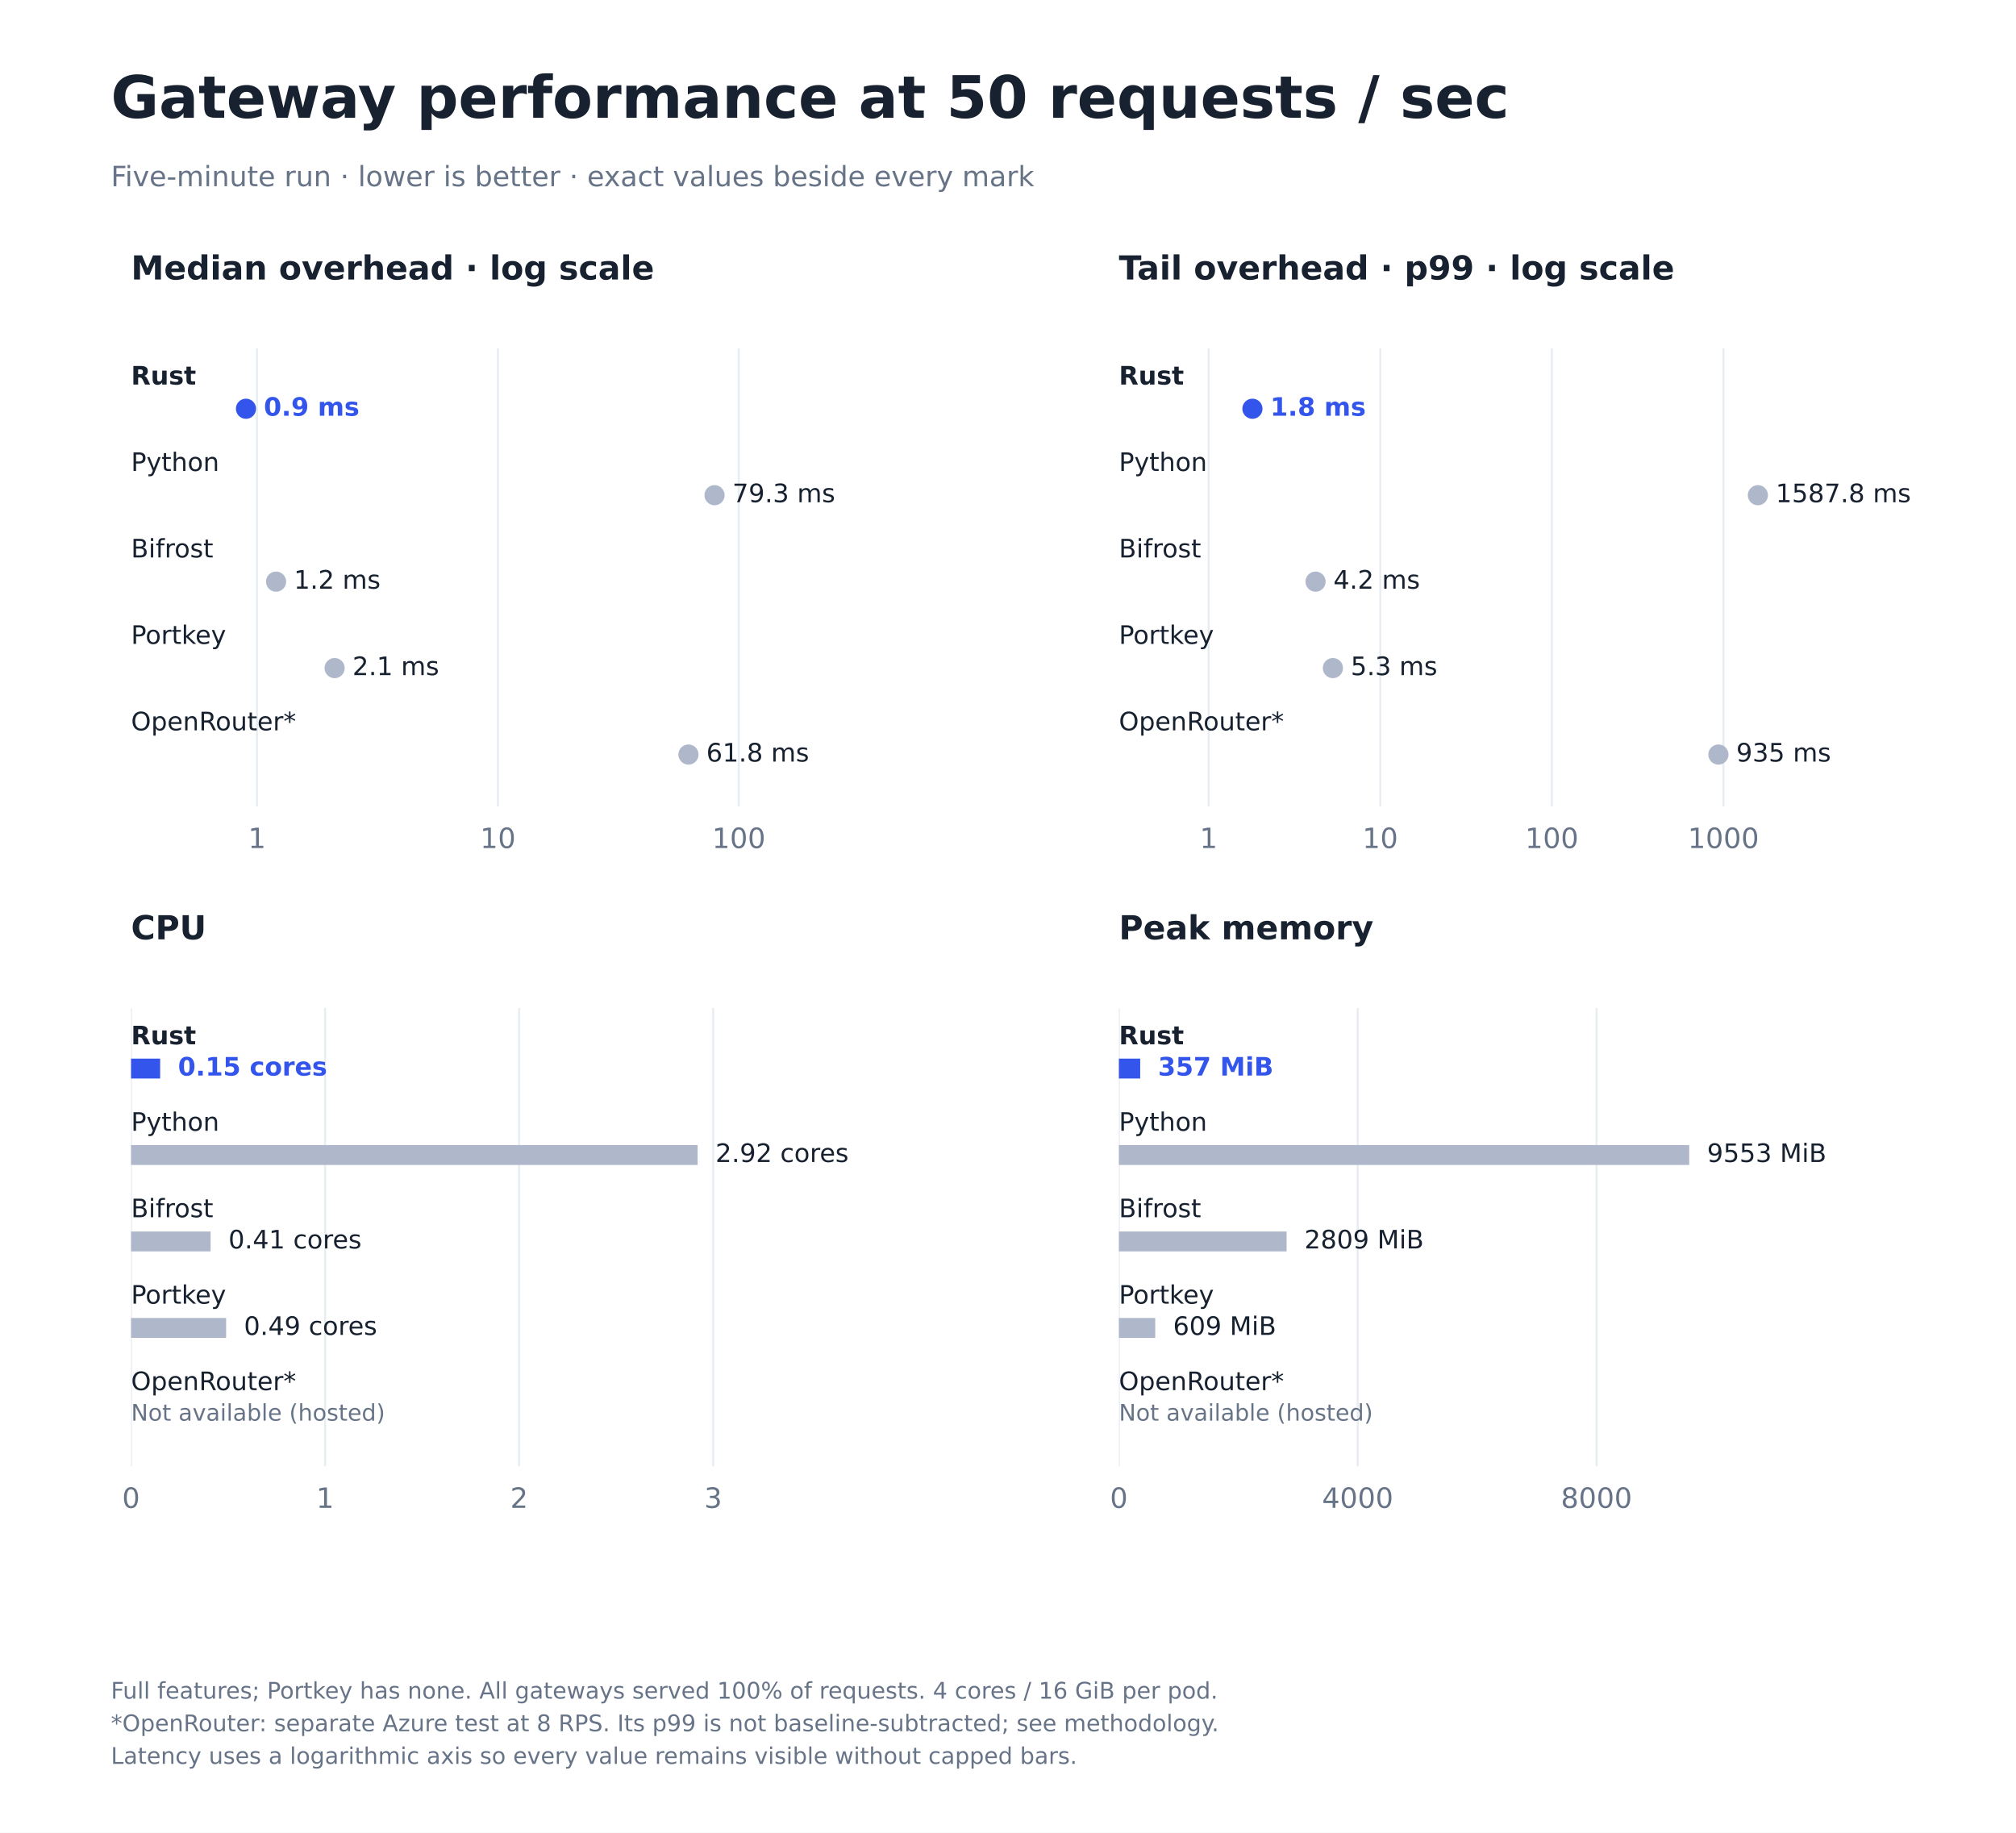
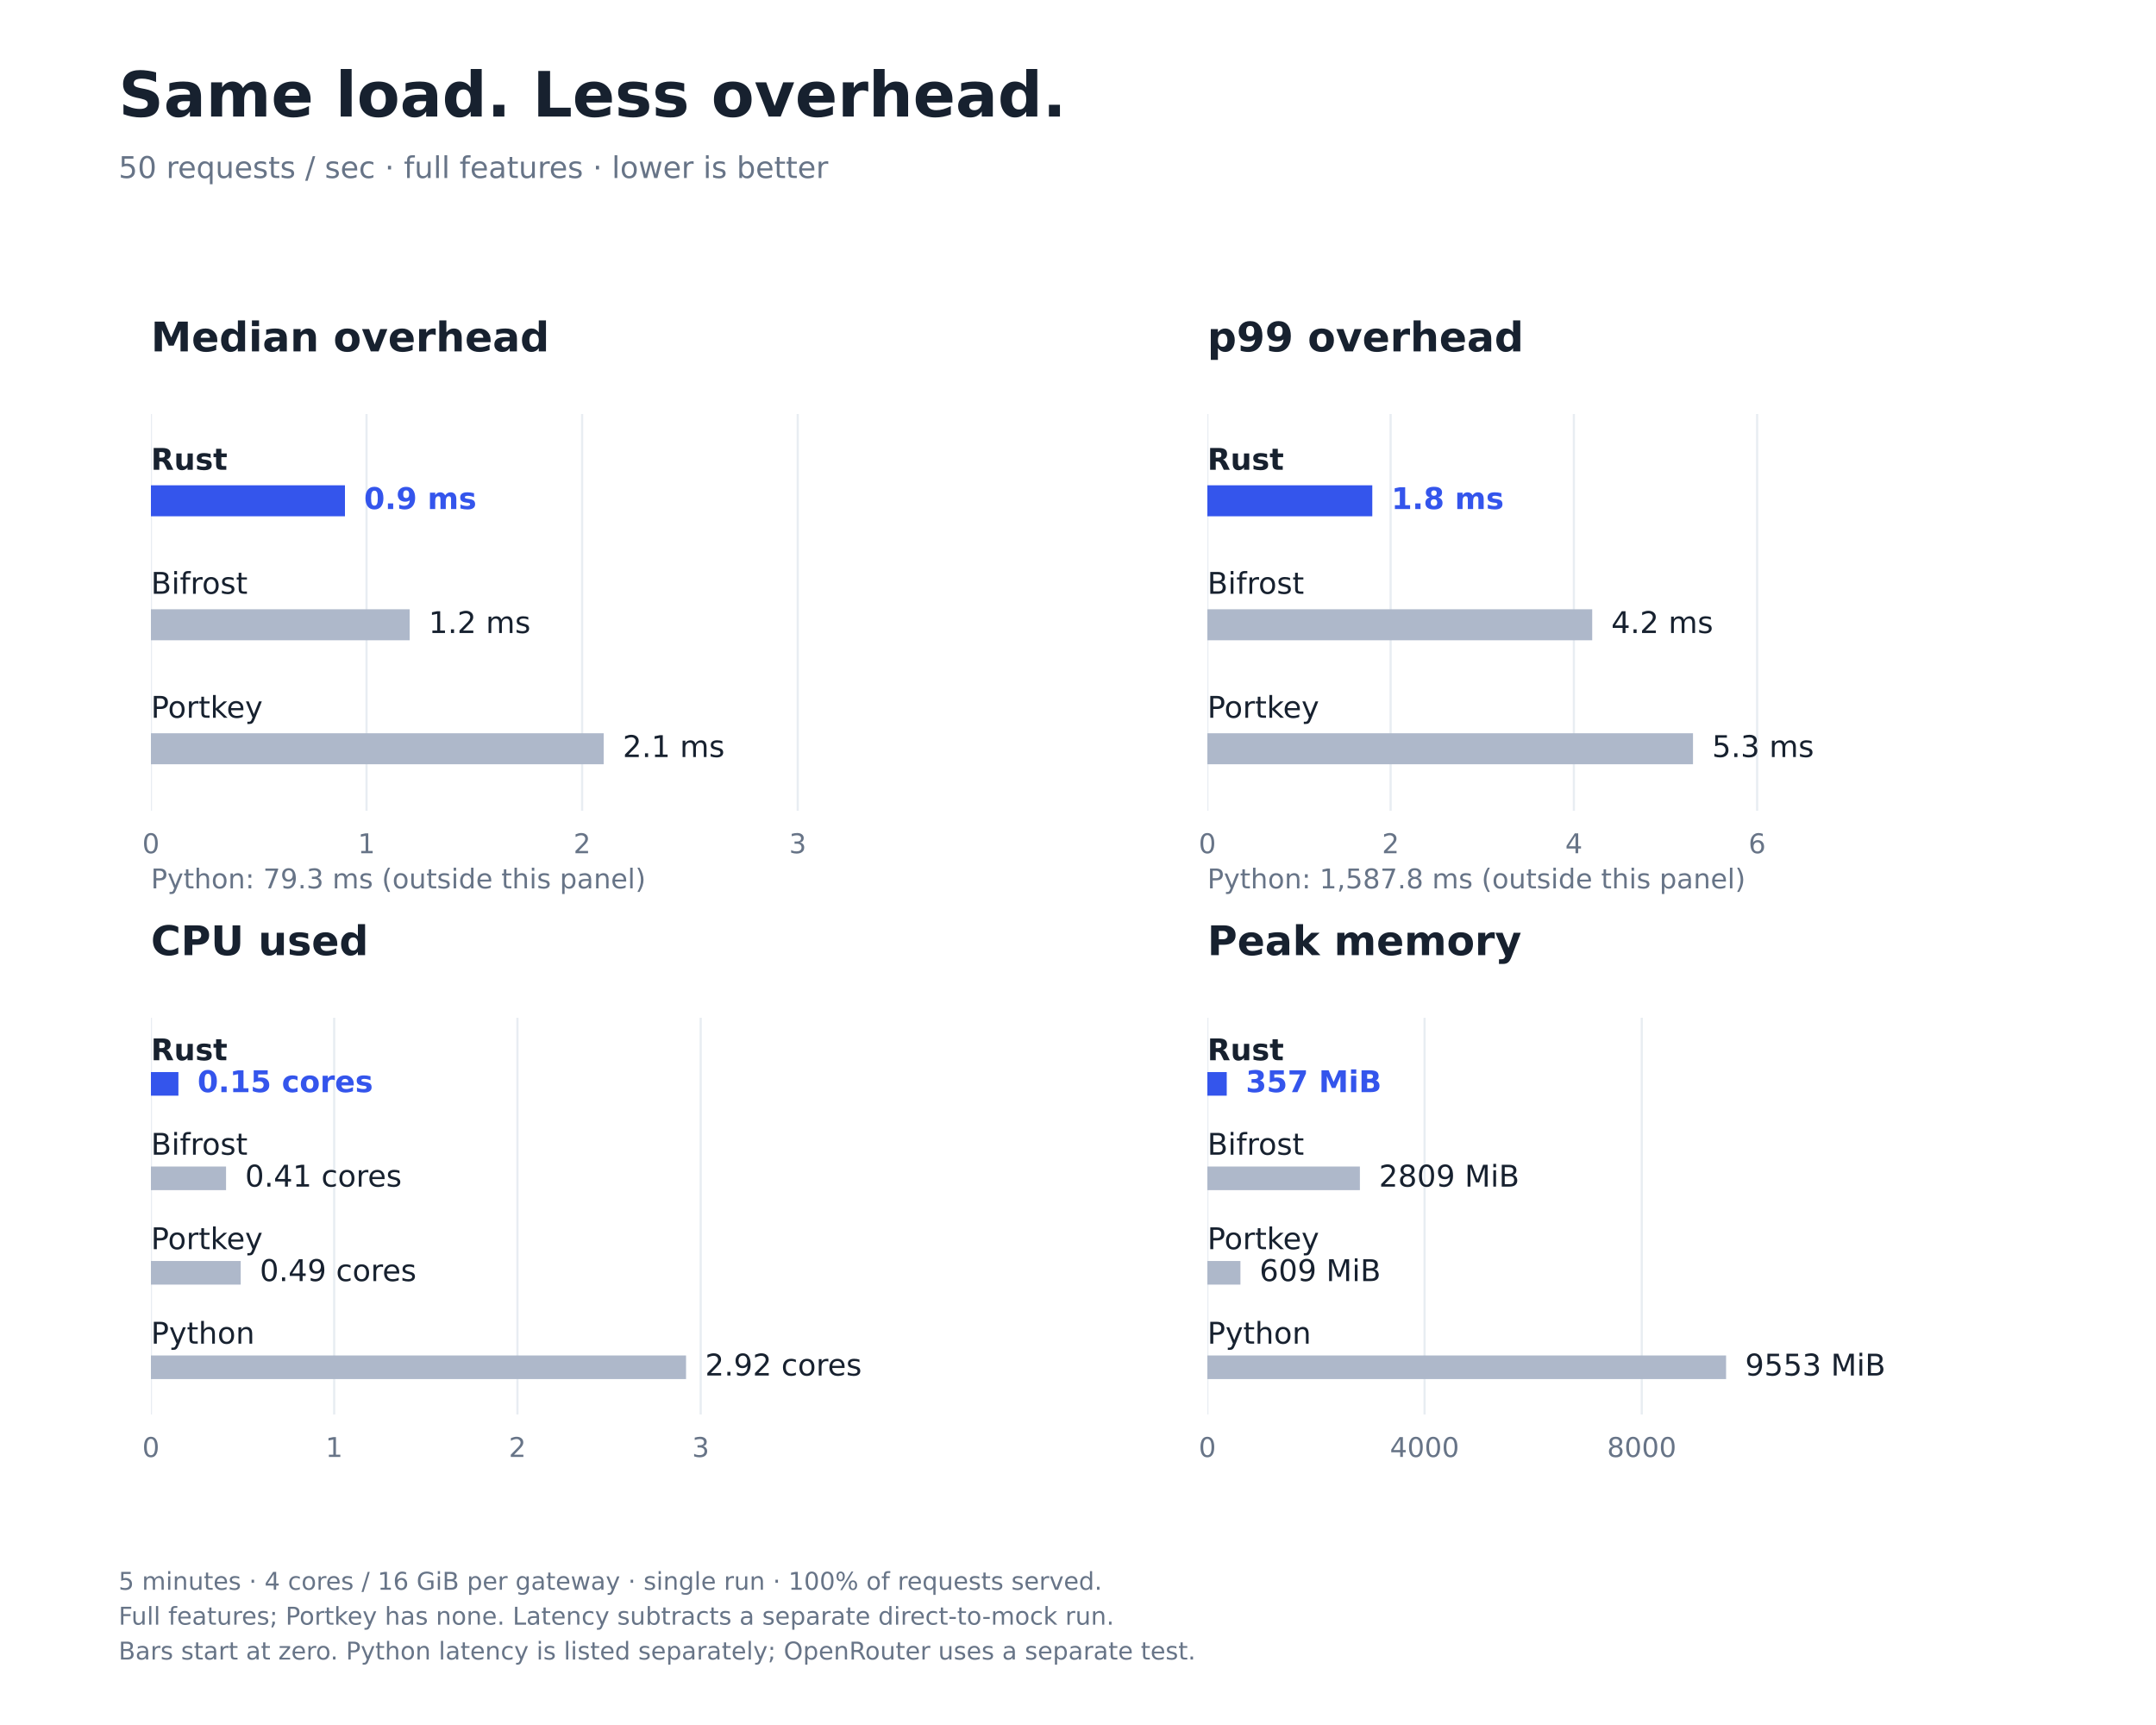
- <svg xmlns="http://www.w3.org/2000/svg" xmlns:xlink="http://www.w3.org/1999/xlink" width="792pt" height="720pt" viewBox="0 0 792 720" version="1.1">
+ <svg xmlns="http://www.w3.org/2000/svg" width="792pt" height="633.6pt" viewBox="0 0 792 633.6" version="1.1">
  <defs>
    <style type="text/css">*{stroke-linejoin: round; stroke-linecap: butt}</style>
  </defs>
  <g id="figure_1">
    <g id="patch_1">
-       <path d="M 0 720  L 792 720  L 792 0  L 0 0  z " style="fill: #ffffff" />
+       <path d="M 0 633.6 L 792 633.6 L 792 0 L 0 0 z " style="fill: #ffffff" />
    </g>
    <g id="axes_1">
      <g id="patch_2">
-         <path d="M 51.48 316.8  L 356.4 316.8  L 356.4 136.8  L 51.48 136.8  z " style="fill: #ffffff" />
+         <path d="M 55.44 297.792 L 324.72 297.792 L 324.72 152.064 L 55.44 152.064 z " style="fill: #ffffff" />
      </g>
      <g id="matplotlib.axis_1">
        <g id="xtick_1">
          <g id="line2d_1">
-             <path d="M 100.966 316.8  L 100.966 136.8  " clip-path="url(#p52b394ba0f)" style="fill: none; stroke: #e8edf2; stroke-width: 0.8; stroke-linecap: square" />
+             <path d="M 55.44 297.792 L 55.44 152.064 " clip-path="url(#pe5e4791b6a)" style="fill: none; stroke: #e8edf2; stroke-width: 0.8; stroke-linecap: square" />
          </g>
          <g id="line2d_2" />
          <g id="text_1">
-             <text style="font-size: 11px; font-family: 'DejaVu Sans'; text-anchor: middle; fill: #677487" x="100.966" y="333.158" transform="rotate(-0 100.9659 333.1583)">1</text>
+             <text style="font-size: 10px; font-family: 'DejaVu Sans'; text-anchor: middle; fill: #677487" x="55.44" y="313.39" transform="rotate(-0 55.44 313.3904)">0</text>
          </g>
        </g>
        <g id="xtick_2">
          <g id="line2d_3">
-             <path d="M 195.607 316.8  L 195.607 136.8  " clip-path="url(#p52b394ba0f)" style="fill: none; stroke: #e8edf2; stroke-width: 0.8; stroke-linecap: square" />
+             <path d="M 134.64 297.792 L 134.64 152.064 " clip-path="url(#pe5e4791b6a)" style="fill: none; stroke: #e8edf2; stroke-width: 0.8; stroke-linecap: square" />
          </g>
          <g id="line2d_4" />
          <g id="text_2">
-             <text style="font-size: 11px; font-family: 'DejaVu Sans'; text-anchor: middle; fill: #677487" x="195.607" y="333.158" transform="rotate(-0 195.6072 333.1583)">10</text>
+             <text style="font-size: 10px; font-family: 'DejaVu Sans'; text-anchor: middle; fill: #677487" x="134.64" y="313.39" transform="rotate(-0 134.64 313.3904)">1</text>
          </g>
        </g>
        <g id="xtick_3">
          <g id="line2d_5">
-             <path d="M 290.249 316.8  L 290.249 136.8  " clip-path="url(#p52b394ba0f)" style="fill: none; stroke: #e8edf2; stroke-width: 0.8; stroke-linecap: square" />
+             <path d="M 213.84 297.792 L 213.84 152.064 " clip-path="url(#pe5e4791b6a)" style="fill: none; stroke: #e8edf2; stroke-width: 0.8; stroke-linecap: square" />
          </g>
          <g id="line2d_6" />
          <g id="text_3">
-             <text style="font-size: 11px; font-family: 'DejaVu Sans'; text-anchor: middle; fill: #677487" x="290.249" y="333.158" transform="rotate(-0 290.2486 333.1583)">100</text>
-           </g>
-         </g>
-       </g>
-       <g id="matplotlib.axis_2" />
-       <g id="text_4">
-         <text style="font-weight: 700; font-size: 10px; font-family: 'DejaVu Sans'; text-anchor: start; fill: #17212f" x="51.48" y="151.064" transform="rotate(-0 51.48 151.0642)">Rust</text>
-       </g>
-       <g id="PathCollection_1">
-         <defs>
-           <path id="m7a8c2ed9cc" d="M 0 3.464  C 0.919 3.464 1.8 3.099 2.449 2.449  C 3.099 1.8 3.464 0.919 3.464 0  C 3.464 -0.919 3.099 -1.8 2.449 -2.449  C 1.8 -3.099 0.919 -3.464 0 -3.464  C -0.919 -3.464 -1.8 -3.099 -2.449 -2.449  C -3.099 -1.8 -3.464 -0.919 -3.464 0  C -3.464 0.919 -3.099 1.8 -2.449 2.449  C -1.8 3.099 -0.919 3.464 0 3.464  z " style="stroke: #3455ec" />
-         </defs>
-         <g clip-path="url(#p52b394ba0f)">
-           <use xlink:href="#m7a8c2ed9cc" x="96.635" y="160.574" style="fill: #3455ec; stroke: #3455ec" />
-         </g>
-       </g>
-       <g id="text_5">
-         <text style="font-weight: 700; font-size: 10px; font-family: 'DejaVu Sans'; text-anchor: start; fill: #3455ec" x="103.635" y="163.333" transform="rotate(-0 103.6354 163.333)">0.9 ms</text>
-       </g>
-       <g id="text_6">
-         <text style="font-size: 10px; font-family: 'DejaVu Sans'; text-anchor: start; fill: #17212f" x="51.48" y="185.026" transform="rotate(-0 51.48 185.0264)">Python</text>
-       </g>
-       <g id="PathCollection_2">
-         <defs>
-           <path id="mf36fc177db" d="M 0 3.464  C 0.919 3.464 1.8 3.099 2.449 2.449  C 3.099 1.8 3.464 0.919 3.464 0  C 3.464 -0.919 3.099 -1.8 2.449 -2.449  C 1.8 -3.099 0.919 -3.464 0 -3.464  C -0.919 -3.464 -1.8 -3.099 -2.449 -2.449  C -3.099 -1.8 -3.464 -0.919 -3.464 0  C -3.464 0.919 -3.099 1.8 -2.449 2.449  C -1.8 3.099 -0.919 3.464 0 3.464  z " style="stroke: #aeb8ca" />
-         </defs>
-         <g clip-path="url(#p52b394ba0f)">
-           <use xlink:href="#mf36fc177db" x="280.716" y="194.536" style="fill: #aeb8ca; stroke: #aeb8ca" />
-         </g>
-       </g>
-       <g id="text_7">
-         <text style="font-size: 10px; font-family: 'DejaVu Sans'; text-anchor: start; fill: #17212f" x="287.716" y="197.295" transform="rotate(-0 287.7156 197.2952)">79.3 ms</text>
-       </g>
-       <g id="text_8">
-         <text style="font-size: 10px; font-family: 'DejaVu Sans'; text-anchor: start; fill: #17212f" x="51.48" y="218.989" transform="rotate(-0 51.48 218.9887)">Bifrost</text>
-       </g>
-       <g id="PathCollection_3">
-         <g clip-path="url(#p52b394ba0f)">
-           <use xlink:href="#mf36fc177db" x="108.46" y="228.498" style="fill: #aeb8ca; stroke: #aeb8ca" />
-         </g>
-       </g>
-       <g id="text_9">
-         <text style="font-size: 10px; font-family: 'DejaVu Sans'; text-anchor: start; fill: #17212f" x="115.46" y="231.257" transform="rotate(-0 115.4597 231.2575)">1.2 ms</text>
-       </g>
-       <g id="text_10">
-         <text style="font-size: 10px; font-family: 'DejaVu Sans'; text-anchor: start; fill: #17212f" x="51.48" y="252.951" transform="rotate(-0 51.48 252.9509)">Portkey</text>
-       </g>
-       <g id="PathCollection_4">
-         <g clip-path="url(#p52b394ba0f)">
-           <use xlink:href="#mf36fc177db" x="131.461" y="262.46" style="fill: #aeb8ca; stroke: #aeb8ca" />
-         </g>
-       </g>
-       <g id="text_11">
-         <text style="font-size: 10px; font-family: 'DejaVu Sans'; text-anchor: start; fill: #17212f" x="138.461" y="265.22" transform="rotate(-0 138.4612 265.2198)">2.1 ms</text>
-       </g>
-       <g id="text_12">
-         <text style="font-size: 10px; font-family: 'DejaVu Sans'; text-anchor: start; fill: #17212f" x="51.48" y="286.913" transform="rotate(-0 51.48 286.9132)">OpenRouter*</text>
-       </g>
-       <g id="PathCollection_5">
-         <g clip-path="url(#p52b394ba0f)">
-           <use xlink:href="#mf36fc177db" x="270.467" y="296.423" style="fill: #aeb8ca; stroke: #aeb8ca" />
-         </g>
-       </g>
-       <g id="text_13">
-         <text style="font-size: 10px; font-family: 'DejaVu Sans'; text-anchor: start; fill: #17212f" x="277.467" y="299.182" transform="rotate(-0 277.4674 299.182)">61.8 ms</text>
-       </g>
-       <g id="text_14">
-         <text style="font-weight: 700; font-size: 13px; font-family: 'DejaVu Sans'; text-anchor: start; fill: #17212f" x="51.48" y="109.8" transform="rotate(-0 51.48 109.8)">Median overhead · log scale</text>
-       </g>
-     </g>
-     <g id="axes_2">
-       <g id="patch_3">
-         <path d="M 439.56 316.8  L 744.48 316.8  L 744.48 136.8  L 439.56 136.8  z " style="fill: #ffffff" />
-       </g>
-       <g id="matplotlib.axis_3">
+             <text style="font-size: 10px; font-family: 'DejaVu Sans'; text-anchor: middle; fill: #677487" x="213.84" y="313.39" transform="rotate(-0 213.84 313.3904)">2</text>
+           </g>
+         </g>
        <g id="xtick_4">
          <g id="line2d_7">
-             <path d="M 474.811 316.8  L 474.811 136.8  " clip-path="url(#pb15e3568a9)" style="fill: none; stroke: #e8edf2; stroke-width: 0.8; stroke-linecap: square" />
+             <path d="M 293.04 297.792 L 293.04 152.064 " clip-path="url(#pe5e4791b6a)" style="fill: none; stroke: #e8edf2; stroke-width: 0.8; stroke-linecap: square" />
          </g>
          <g id="line2d_8" />
-           <g id="text_15">
-             <text style="font-size: 11px; font-family: 'DejaVu Sans'; text-anchor: middle; fill: #677487" x="474.811" y="333.158" transform="rotate(-0 474.811 333.1583)">1</text>
-           </g>
-         </g>
+           <g id="text_4">
+             <text style="font-size: 10px; font-family: 'DejaVu Sans'; text-anchor: middle; fill: #677487" x="293.04" y="313.39" transform="rotate(-0 293.04 313.3904)">3</text>
+           </g>
+         </g>
+       </g>
+       <g id="matplotlib.axis_2" />
+       <g id="patch_3">
+         <path d="M 55.44 189.635 L 126.72 189.635 L 126.72 178.25 L 55.44 178.25 z " clip-path="url(#pe5e4791b6a)" style="fill: #3455ec" />
+       </g>
+       <g id="text_5">
+         <text style="font-weight: 700; font-size: 11px; font-family: 'DejaVu Sans'; text-anchor: start; fill: #17212f" x="55.44" y="172.557" transform="rotate(-0 55.44 172.557)">Rust</text>
+       </g>
+       <g id="text_6">
+         <text style="font-weight: 700; font-size: 11px; font-family: 'DejaVu Sans'; text-anchor: start; fill: #3455ec" x="133.72" y="186.977" transform="rotate(-0 133.72 186.9773)">0.9 ms</text>
+       </g>
+       <g id="patch_4">
+         <path d="M 55.44 235.174 L 150.48 235.174 L 150.48 223.79 L 55.44 223.79 z " clip-path="url(#pe5e4791b6a)" style="fill: #aeb8ca" />
+       </g>
+       <g id="text_7">
+         <text style="font-size: 11px; font-family: 'DejaVu Sans'; text-anchor: start; fill: #17212f" x="55.44" y="218.097" transform="rotate(-0 55.44 218.097)">Bifrost</text>
+       </g>
+       <g id="text_8">
+         <text style="font-size: 11px; font-family: 'DejaVu Sans'; text-anchor: start; fill: #17212f" x="157.48" y="232.517" transform="rotate(-0 157.48 232.5173)">1.2 ms</text>
+       </g>
+       <g id="patch_5">
+         <path d="M 55.44 280.714 L 221.76 280.714 L 221.76 269.329 L 55.44 269.329 z " clip-path="url(#pe5e4791b6a)" style="fill: #aeb8ca" />
+       </g>
+       <g id="text_9">
+         <text style="font-size: 11px; font-family: 'DejaVu Sans'; text-anchor: start; fill: #17212f" x="55.44" y="263.637" transform="rotate(-0 55.44 263.637)">Portkey</text>
+       </g>
+       <g id="text_10">
+         <text style="font-size: 11px; font-family: 'DejaVu Sans'; text-anchor: start; fill: #17212f" x="228.76" y="278.057" transform="rotate(-0 228.76 278.0573)">2.1 ms</text>
+       </g>
+       <g id="text_11">
+         <text style="font-weight: 700; font-size: 15px; font-family: 'DejaVu Sans'; text-anchor: start; fill: #17212f" x="55.44" y="129.064" transform="rotate(-0 55.44 129.064)">Median overhead</text>
+       </g>
+     </g>
+     <g id="axes_2">
+       <g id="patch_6">
+         <path d="M 443.52 297.792 L 712.8 297.792 L 712.8 152.064 L 443.52 152.064 z " style="fill: #ffffff" />
+       </g>
+       <g id="matplotlib.axis_3">
        <g id="xtick_5">
          <g id="line2d_9">
-             <path d="M 542.228 316.8  L 542.228 136.8  " clip-path="url(#pb15e3568a9)" style="fill: none; stroke: #e8edf2; stroke-width: 0.8; stroke-linecap: square" />
+             <path d="M 443.52 297.792 L 443.52 152.064 " clip-path="url(#p75699636ab)" style="fill: none; stroke: #e8edf2; stroke-width: 0.8; stroke-linecap: square" />
          </g>
          <g id="line2d_10" />
-           <g id="text_16">
-             <text style="font-size: 11px; font-family: 'DejaVu Sans'; text-anchor: middle; fill: #677487" x="542.228" y="333.158" transform="rotate(-0 542.2283 333.1583)">10</text>
+           <g id="text_12">
+             <text style="font-size: 10px; font-family: 'DejaVu Sans'; text-anchor: middle; fill: #677487" x="443.52" y="313.39" transform="rotate(-0 443.52 313.3904)">0</text>
          </g>
        </g>
        <g id="xtick_6">
          <g id="line2d_11">
-             <path d="M 609.646 316.8  L 609.646 136.8  " clip-path="url(#pb15e3568a9)" style="fill: none; stroke: #e8edf2; stroke-width: 0.8; stroke-linecap: square" />
+             <path d="M 510.84 297.792 L 510.84 152.064 " clip-path="url(#p75699636ab)" style="fill: none; stroke: #e8edf2; stroke-width: 0.8; stroke-linecap: square" />
          </g>
          <g id="line2d_12" />
-           <g id="text_17">
-             <text style="font-size: 11px; font-family: 'DejaVu Sans'; text-anchor: middle; fill: #677487" x="609.646" y="333.158" transform="rotate(-0 609.6455 333.1583)">100</text>
+           <g id="text_13">
+             <text style="font-size: 10px; font-family: 'DejaVu Sans'; text-anchor: middle; fill: #677487" x="510.84" y="313.39" transform="rotate(-0 510.84 313.3904)">2</text>
          </g>
        </g>
        <g id="xtick_7">
          <g id="line2d_13">
-             <path d="M 677.063 316.8  L 677.063 136.8  " clip-path="url(#pb15e3568a9)" style="fill: none; stroke: #e8edf2; stroke-width: 0.8; stroke-linecap: square" />
+             <path d="M 578.16 297.792 L 578.16 152.064 " clip-path="url(#p75699636ab)" style="fill: none; stroke: #e8edf2; stroke-width: 0.8; stroke-linecap: square" />
          </g>
          <g id="line2d_14" />
-           <g id="text_18">
-             <text style="font-size: 11px; font-family: 'DejaVu Sans'; text-anchor: middle; fill: #677487" x="677.063" y="333.158" transform="rotate(-0 677.0628 333.1583)">1000</text>
-           </g>
-         </g>
-       </g>
-       <g id="matplotlib.axis_4" />
-       <g id="text_19">
-         <text style="font-weight: 700; font-size: 10px; font-family: 'DejaVu Sans'; text-anchor: start; fill: #17212f" x="439.56" y="151.064" transform="rotate(-0 439.56 151.0642)">Rust</text>
-       </g>
-       <g id="PathCollection_6">
-         <g clip-path="url(#pb15e3568a9)">
-           <use xlink:href="#m7a8c2ed9cc" x="492.021" y="160.574" style="fill: #3455ec; stroke: #3455ec" />
-         </g>
-       </g>
-       <g id="text_20">
-         <text style="font-weight: 700; font-size: 10px; font-family: 'DejaVu Sans'; text-anchor: start; fill: #3455ec" x="499.021" y="163.333" transform="rotate(-0 499.0208 163.333)">1.8 ms</text>
-       </g>
-       <g id="text_21">
-         <text style="font-size: 10px; font-family: 'DejaVu Sans'; text-anchor: start; fill: #17212f" x="439.56" y="185.026" transform="rotate(-0 439.56 185.0264)">Python</text>
-       </g>
-       <g id="PathCollection_7">
-         <g clip-path="url(#pb15e3568a9)">
-           <use xlink:href="#mf36fc177db" x="690.6" y="194.536" style="fill: #aeb8ca; stroke: #aeb8ca" />
-         </g>
-       </g>
-       <g id="text_22">
-         <text style="font-size: 10px; font-family: 'DejaVu Sans'; text-anchor: start; fill: #17212f" x="697.6" y="197.295" transform="rotate(-0 697.5999 197.2952)">1587.8 ms</text>
-       </g>
-       <g id="text_23">
-         <text style="font-size: 10px; font-family: 'DejaVu Sans'; text-anchor: start; fill: #17212f" x="439.56" y="218.989" transform="rotate(-0 439.56 218.9887)">Bifrost</text>
-       </g>
-       <g id="PathCollection_8">
-         <g clip-path="url(#pb15e3568a9)">
-           <use xlink:href="#mf36fc177db" x="516.829" y="228.498" style="fill: #aeb8ca; stroke: #aeb8ca" />
-         </g>
-       </g>
-       <g id="text_24">
-         <text style="font-size: 10px; font-family: 'DejaVu Sans'; text-anchor: start; fill: #17212f" x="523.829" y="231.257" transform="rotate(-0 523.8288 231.2575)">4.2 ms</text>
-       </g>
-       <g id="text_25">
-         <text style="font-size: 10px; font-family: 'DejaVu Sans'; text-anchor: start; fill: #17212f" x="439.56" y="252.951" transform="rotate(-0 439.56 252.9509)">Portkey</text>
-       </g>
-       <g id="PathCollection_9">
-         <g clip-path="url(#pb15e3568a9)">
-           <use xlink:href="#mf36fc177db" x="523.64" y="262.46" style="fill: #aeb8ca; stroke: #aeb8ca" />
-         </g>
-       </g>
-       <g id="text_26">
-         <text style="font-size: 10px; font-family: 'DejaVu Sans'; text-anchor: start; fill: #17212f" x="530.64" y="265.22" transform="rotate(-0 530.6397 265.2198)">5.3 ms</text>
-       </g>
-       <g id="text_27">
-         <text style="font-size: 10px; font-family: 'DejaVu Sans'; text-anchor: start; fill: #17212f" x="439.56" y="286.913" transform="rotate(-0 439.56 286.9132)">OpenRouter*</text>
-       </g>
-       <g id="PathCollection_10">
-         <g clip-path="url(#pb15e3568a9)">
-           <use xlink:href="#mf36fc177db" x="675.095" y="296.423" style="fill: #aeb8ca; stroke: #aeb8ca" />
-         </g>
-       </g>
-       <g id="text_28">
-         <text style="font-size: 10px; font-family: 'DejaVu Sans'; text-anchor: start; fill: #17212f" x="682.095" y="299.182" transform="rotate(-0 682.095 299.182)">935 ms</text>
-       </g>
-       <g id="text_29">
-         <text style="font-weight: 700; font-size: 13px; font-family: 'DejaVu Sans'; text-anchor: start; fill: #17212f" x="439.56" y="109.8" transform="rotate(-0 439.56 109.8)">Tail overhead · p99 · log scale</text>
-       </g>
-     </g>
-     <g id="axes_3">
-       <g id="patch_4">
-         <path d="M 51.48 576  L 356.4 576  L 356.4 396  L 51.48 396  z " style="fill: #ffffff" />
-       </g>
-       <g id="matplotlib.axis_5">
+           <g id="text_14">
+             <text style="font-size: 10px; font-family: 'DejaVu Sans'; text-anchor: middle; fill: #677487" x="578.16" y="313.39" transform="rotate(-0 578.16 313.3904)">4</text>
+           </g>
+         </g>
        <g id="xtick_8">
          <g id="line2d_15">
-             <path d="M 51.48 576  L 51.48 396  " clip-path="url(#p24bc192bd9)" style="fill: none; stroke: #e8edf2; stroke-width: 0.8; stroke-linecap: square" />
+             <path d="M 645.48 297.792 L 645.48 152.064 " clip-path="url(#p75699636ab)" style="fill: none; stroke: #e8edf2; stroke-width: 0.8; stroke-linecap: square" />
          </g>
          <g id="line2d_16" />
-           <g id="text_30">
-             <text style="font-size: 11px; font-family: 'DejaVu Sans'; text-anchor: middle; fill: #677487" x="51.48" y="592.358" transform="rotate(-0 51.48 592.3583)">0</text>
-           </g>
-         </g>
+           <g id="text_15">
+             <text style="font-size: 10px; font-family: 'DejaVu Sans'; text-anchor: middle; fill: #677487" x="645.48" y="313.39" transform="rotate(-0 645.48 313.3904)">6</text>
+           </g>
+         </g>
+       </g>
+       <g id="matplotlib.axis_4" />
+       <g id="patch_7">
+         <path d="M 443.52 189.635 L 504.108 189.635 L 504.108 178.25 L 443.52 178.25 z " clip-path="url(#p75699636ab)" style="fill: #3455ec" />
+       </g>
+       <g id="text_16">
+         <text style="font-weight: 700; font-size: 11px; font-family: 'DejaVu Sans'; text-anchor: start; fill: #17212f" x="443.52" y="172.557" transform="rotate(-0 443.52 172.557)">Rust</text>
+       </g>
+       <g id="text_17">
+         <text style="font-weight: 700; font-size: 11px; font-family: 'DejaVu Sans'; text-anchor: start; fill: #3455ec" x="511.108" y="186.977" transform="rotate(-0 511.108 186.9773)">1.8 ms</text>
+       </g>
+       <g id="patch_8">
+         <path d="M 443.52 235.174 L 584.892 235.174 L 584.892 223.79 L 443.52 223.79 z " clip-path="url(#p75699636ab)" style="fill: #aeb8ca" />
+       </g>
+       <g id="text_18">
+         <text style="font-size: 11px; font-family: 'DejaVu Sans'; text-anchor: start; fill: #17212f" x="443.52" y="218.097" transform="rotate(-0 443.52 218.097)">Bifrost</text>
+       </g>
+       <g id="text_19">
+         <text style="font-size: 11px; font-family: 'DejaVu Sans'; text-anchor: start; fill: #17212f" x="591.892" y="232.517" transform="rotate(-0 591.892 232.5173)">4.2 ms</text>
+       </g>
+       <g id="patch_9">
+         <path d="M 443.52 280.714 L 621.918 280.714 L 621.918 269.329 L 443.52 269.329 z " clip-path="url(#p75699636ab)" style="fill: #aeb8ca" />
+       </g>
+       <g id="text_20">
+         <text style="font-size: 11px; font-family: 'DejaVu Sans'; text-anchor: start; fill: #17212f" x="443.52" y="263.637" transform="rotate(-0 443.52 263.637)">Portkey</text>
+       </g>
+       <g id="text_21">
+         <text style="font-size: 11px; font-family: 'DejaVu Sans'; text-anchor: start; fill: #17212f" x="628.918" y="278.057" transform="rotate(-0 628.918 278.0573)">5.3 ms</text>
+       </g>
+       <g id="text_22">
+         <text style="font-weight: 700; font-size: 15px; font-family: 'DejaVu Sans'; text-anchor: start; fill: #17212f" x="443.52" y="129.064" transform="rotate(-0 443.52 129.064)">p99 overhead</text>
+       </g>
+     </g>
+     <g id="axes_3">
+       <g id="patch_10">
+         <path d="M 55.44 519.552 L 324.72 519.552 L 324.72 373.824 L 55.44 373.824 z " style="fill: #ffffff" />
+       </g>
+       <g id="matplotlib.axis_5">
        <g id="xtick_9">
          <g id="line2d_17">
-             <path d="M 127.71 576  L 127.71 396  " clip-path="url(#p24bc192bd9)" style="fill: none; stroke: #e8edf2; stroke-width: 0.8; stroke-linecap: square" />
+             <path d="M 55.44 519.552 L 55.44 373.824 " clip-path="url(#pf39f7ddd89)" style="fill: none; stroke: #e8edf2; stroke-width: 0.8; stroke-linecap: square" />
          </g>
          <g id="line2d_18" />
-           <g id="text_31">
-             <text style="font-size: 11px; font-family: 'DejaVu Sans'; text-anchor: middle; fill: #677487" x="127.71" y="592.358" transform="rotate(-0 127.71 592.3583)">1</text>
+           <g id="text_23">
+             <text style="font-size: 10px; font-family: 'DejaVu Sans'; text-anchor: middle; fill: #677487" x="55.44" y="535.15" transform="rotate(-0 55.44 535.1504)">0</text>
          </g>
        </g>
        <g id="xtick_10">
          <g id="line2d_19">
-             <path d="M 203.94 576  L 203.94 396  " clip-path="url(#p24bc192bd9)" style="fill: none; stroke: #e8edf2; stroke-width: 0.8; stroke-linecap: square" />
+             <path d="M 122.76 519.552 L 122.76 373.824 " clip-path="url(#pf39f7ddd89)" style="fill: none; stroke: #e8edf2; stroke-width: 0.8; stroke-linecap: square" />
          </g>
          <g id="line2d_20" />
-           <g id="text_32">
-             <text style="font-size: 11px; font-family: 'DejaVu Sans'; text-anchor: middle; fill: #677487" x="203.94" y="592.358" transform="rotate(-0 203.94 592.3583)">2</text>
+           <g id="text_24">
+             <text style="font-size: 10px; font-family: 'DejaVu Sans'; text-anchor: middle; fill: #677487" x="122.76" y="535.15" transform="rotate(-0 122.76 535.1504)">1</text>
          </g>
        </g>
        <g id="xtick_11">
          <g id="line2d_21">
-             <path d="M 280.17 576  L 280.17 396  " clip-path="url(#p24bc192bd9)" style="fill: none; stroke: #e8edf2; stroke-width: 0.8; stroke-linecap: square" />
+             <path d="M 190.08 519.552 L 190.08 373.824 " clip-path="url(#pf39f7ddd89)" style="fill: none; stroke: #e8edf2; stroke-width: 0.8; stroke-linecap: square" />
          </g>
          <g id="line2d_22" />
-           <g id="text_33">
-             <text style="font-size: 11px; font-family: 'DejaVu Sans'; text-anchor: middle; fill: #677487" x="280.17" y="592.358" transform="rotate(-0 280.17 592.3583)">3</text>
-           </g>
-         </g>
-       </g>
-       <g id="matplotlib.axis_6" />
-       <g id="text_34">
-         <text style="font-weight: 700; font-size: 10px; font-family: 'DejaVu Sans'; text-anchor: start; fill: #17212f" x="51.48" y="410.264" transform="rotate(-0 51.48 410.2642)">Rust</text>
-       </g>
-       <g id="patch_5">
-         <path d="M 51.48 423.679  L 62.914 423.679  L 62.914 415.868  L 51.48 415.868  z " clip-path="url(#p24bc192bd9)" style="fill: #3455ec" />
-       </g>
-       <g id="text_35">
-         <text style="font-weight: 700; font-size: 10px; font-family: 'DejaVu Sans'; text-anchor: start; fill: #3455ec" x="69.915" y="422.533" transform="rotate(-0 69.9145 422.533)">0.15 cores</text>
-       </g>
-       <g id="text_36">
-         <text style="font-size: 10px; font-family: 'DejaVu Sans'; text-anchor: start; fill: #17212f" x="51.48" y="444.226" transform="rotate(-0 51.48 444.2264)">Python</text>
-       </g>
-       <g id="patch_6">
-         <path d="M 51.48 457.642  L 274.072 457.642  L 274.072 449.83  L 51.48 449.83  z " clip-path="url(#p24bc192bd9)" style="fill: #aeb8ca" />
-       </g>
-       <g id="text_37">
-         <text style="font-size: 10px; font-family: 'DejaVu Sans'; text-anchor: start; fill: #17212f" x="281.072" y="456.495" transform="rotate(-0 281.0716 456.4952)">2.92 cores</text>
-       </g>
-       <g id="text_38">
-         <text style="font-size: 10px; font-family: 'DejaVu Sans'; text-anchor: start; fill: #17212f" x="51.48" y="478.189" transform="rotate(-0 51.48 478.1887)">Bifrost</text>
-       </g>
-       <g id="patch_7">
-         <path d="M 51.48 491.604  L 82.734 491.604  L 82.734 483.792  L 51.48 483.792  z " clip-path="url(#p24bc192bd9)" style="fill: #aeb8ca" />
-       </g>
-       <g id="text_39">
-         <text style="font-size: 10px; font-family: 'DejaVu Sans'; text-anchor: start; fill: #17212f" x="89.734" y="490.457" transform="rotate(-0 89.7343 490.4575)">0.41 cores</text>
-       </g>
-       <g id="text_40">
-         <text style="font-size: 10px; font-family: 'DejaVu Sans'; text-anchor: start; fill: #17212f" x="51.48" y="512.151" transform="rotate(-0 51.48 512.1509)">Portkey</text>
-       </g>
-       <g id="patch_8">
-         <path d="M 51.48 525.566  L 88.833 525.566  L 88.833 517.755  L 51.48 517.755  z " clip-path="url(#p24bc192bd9)" style="fill: #aeb8ca" />
-       </g>
-       <g id="text_41">
-         <text style="font-size: 10px; font-family: 'DejaVu Sans'; text-anchor: start; fill: #17212f" x="95.833" y="524.42" transform="rotate(-0 95.8327 524.4198)">0.49 cores</text>
-       </g>
-       <g id="text_42">
-         <text style="font-size: 10px; font-family: 'DejaVu Sans'; text-anchor: start; fill: #17212f" x="51.48" y="546.113" transform="rotate(-0 51.48 546.1132)">OpenRouter*</text>
-       </g>
-       <g id="text_43">
-         <text style="font-size: 9px; font-family: 'DejaVu Sans'; text-anchor: start; fill: #677487" x="51.48" y="558.106" transform="rotate(-0 51.48 558.1061)">Not available (hosted)</text>
-       </g>
-       <g id="text_44">
-         <text style="font-weight: 700; font-size: 13px; font-family: 'DejaVu Sans'; text-anchor: start; fill: #17212f" x="51.48" y="369" transform="rotate(-0 51.48 369)">CPU</text>
-       </g>
-     </g>
-     <g id="axes_4">
-       <g id="patch_9">
-         <path d="M 439.56 576  L 744.48 576  L 744.48 396  L 439.56 396  z " style="fill: #ffffff" />
-       </g>
-       <g id="matplotlib.axis_7">
+           <g id="text_25">
+             <text style="font-size: 10px; font-family: 'DejaVu Sans'; text-anchor: middle; fill: #677487" x="190.08" y="535.15" transform="rotate(-0 190.08 535.1504)">2</text>
+           </g>
+         </g>
        <g id="xtick_12">
          <g id="line2d_23">
-             <path d="M 439.56 576  L 439.56 396  " clip-path="url(#p767eb6cd2d)" style="fill: none; stroke: #e8edf2; stroke-width: 0.8; stroke-linecap: square" />
+             <path d="M 257.4 519.552 L 257.4 373.824 " clip-path="url(#pf39f7ddd89)" style="fill: none; stroke: #e8edf2; stroke-width: 0.8; stroke-linecap: square" />
          </g>
          <g id="line2d_24" />
-           <g id="text_45">
-             <text style="font-size: 11px; font-family: 'DejaVu Sans'; text-anchor: middle; fill: #677487" x="439.56" y="592.358" transform="rotate(-0 439.56 592.3583)">0</text>
-           </g>
-         </g>
+           <g id="text_26">
+             <text style="font-size: 10px; font-family: 'DejaVu Sans'; text-anchor: middle; fill: #677487" x="257.4" y="535.15" transform="rotate(-0 257.4 535.1504)">3</text>
+           </g>
+         </g>
+       </g>
+       <g id="matplotlib.axis_6" />
+       <g id="patch_11">
+         <path d="M 55.44 402.449 L 65.538 402.449 L 65.538 393.775 L 55.44 393.775 z " clip-path="url(#pf39f7ddd89)" style="fill: #3455ec" />
+       </g>
+       <g id="text_27">
+         <text style="font-weight: 700; font-size: 11px; font-family: 'DejaVu Sans'; text-anchor: start; fill: #17212f" x="55.44" y="389.438" transform="rotate(-0 55.44 389.4377)">Rust</text>
+       </g>
+       <g id="text_28">
+         <text style="font-weight: 700; font-size: 11px; font-family: 'DejaVu Sans'; text-anchor: start; fill: #3455ec" x="72.538" y="401.147" transform="rotate(-0 72.538 401.1473)">0.15 cores</text>
+       </g>
+       <g id="patch_12">
+         <path d="M 55.44 437.146 L 83.041 437.146 L 83.041 428.472 L 55.44 428.472 z " clip-path="url(#pf39f7ddd89)" style="fill: #aeb8ca" />
+       </g>
+       <g id="text_29">
+         <text style="font-size: 11px; font-family: 'DejaVu Sans'; text-anchor: start; fill: #17212f" x="55.44" y="424.135" transform="rotate(-0 55.44 424.1349)">Bifrost</text>
+       </g>
+       <g id="text_30">
+         <text style="font-size: 11px; font-family: 'DejaVu Sans'; text-anchor: start; fill: #17212f" x="90.041" y="435.844" transform="rotate(-0 90.0412 435.8445)">0.41 cores</text>
+       </g>
+       <g id="patch_13">
+         <path d="M 55.44 471.843 L 88.427 471.843 L 88.427 463.169 L 55.44 463.169 z " clip-path="url(#pf39f7ddd89)" style="fill: #aeb8ca" />
+       </g>
+       <g id="text_31">
+         <text style="font-size: 11px; font-family: 'DejaVu Sans'; text-anchor: start; fill: #17212f" x="55.44" y="458.832" transform="rotate(-0 55.44 458.832)">Portkey</text>
+       </g>
+       <g id="text_32">
+         <text style="font-size: 11px; font-family: 'DejaVu Sans'; text-anchor: start; fill: #17212f" x="95.427" y="470.542" transform="rotate(-0 95.4268 470.5416)">0.49 cores</text>
+       </g>
+       <g id="patch_14">
+         <path d="M 55.44 506.541 L 252.014 506.541 L 252.014 497.866 L 55.44 497.866 z " clip-path="url(#pf39f7ddd89)" style="fill: #aeb8ca" />
+       </g>
+       <g id="text_33">
+         <text style="font-size: 11px; font-family: 'DejaVu Sans'; text-anchor: start; fill: #17212f" x="55.44" y="493.529" transform="rotate(-0 55.44 493.5291)">Python</text>
+       </g>
+       <g id="text_34">
+         <text style="font-size: 11px; font-family: 'DejaVu Sans'; text-anchor: start; fill: #17212f" x="259.014" y="505.239" transform="rotate(-0 259.0144 505.2387)">2.92 cores</text>
+       </g>
+       <g id="text_35">
+         <text style="font-weight: 700; font-size: 15px; font-family: 'DejaVu Sans'; text-anchor: start; fill: #17212f" x="55.44" y="350.824" transform="rotate(-0 55.44 350.824)">CPU used</text>
+       </g>
+     </g>
+     <g id="axes_4">
+       <g id="patch_15">
+         <path d="M 443.52 519.552 L 712.8 519.552 L 712.8 373.824 L 443.52 373.824 z " style="fill: #ffffff" />
+       </g>
+       <g id="matplotlib.axis_7">
        <g id="xtick_13">
          <g id="line2d_25">
-             <path d="M 533.382 576  L 533.382 396  " clip-path="url(#p767eb6cd2d)" style="fill: none; stroke: #e8edf2; stroke-width: 0.8; stroke-linecap: square" />
+             <path d="M 443.52 519.552 L 443.52 373.824 " clip-path="url(#pd3e5c2e3bb)" style="fill: none; stroke: #e8edf2; stroke-width: 0.8; stroke-linecap: square" />
          </g>
          <g id="line2d_26" />
-           <g id="text_46">
-             <text style="font-size: 11px; font-family: 'DejaVu Sans'; text-anchor: middle; fill: #677487" x="533.382" y="592.358" transform="rotate(-0 533.3815 592.3583)">4000</text>
+           <g id="text_36">
+             <text style="font-size: 10px; font-family: 'DejaVu Sans'; text-anchor: middle; fill: #677487" x="443.52" y="535.15" transform="rotate(-0 443.52 535.1504)">0</text>
          </g>
        </g>
        <g id="xtick_14">
          <g id="line2d_27">
-             <path d="M 627.203 576  L 627.203 396  " clip-path="url(#p767eb6cd2d)" style="fill: none; stroke: #e8edf2; stroke-width: 0.8; stroke-linecap: square" />
+             <path d="M 523.307 519.552 L 523.307 373.824 " clip-path="url(#pd3e5c2e3bb)" style="fill: none; stroke: #e8edf2; stroke-width: 0.8; stroke-linecap: square" />
          </g>
          <g id="line2d_28" />
-           <g id="text_47">
-             <text style="font-size: 11px; font-family: 'DejaVu Sans'; text-anchor: middle; fill: #677487" x="627.203" y="592.358" transform="rotate(-0 627.2031 592.3583)">8000</text>
+           <g id="text_37">
+             <text style="font-size: 10px; font-family: 'DejaVu Sans'; text-anchor: middle; fill: #677487" x="523.307" y="535.15" transform="rotate(-0 523.3067 535.1504)">4000</text>
+           </g>
+         </g>
+         <g id="xtick_15">
+           <g id="line2d_29">
+             <path d="M 603.093 519.552 L 603.093 373.824 " clip-path="url(#pd3e5c2e3bb)" style="fill: none; stroke: #e8edf2; stroke-width: 0.8; stroke-linecap: square" />
+           </g>
+           <g id="line2d_30" />
+           <g id="text_38">
+             <text style="font-size: 10px; font-family: 'DejaVu Sans'; text-anchor: middle; fill: #677487" x="603.093" y="535.15" transform="rotate(-0 603.0933 535.1504)">8000</text>
          </g>
        </g>
      </g>
      <g id="matplotlib.axis_8" />
-       <g id="text_48">
-         <text style="font-weight: 700; font-size: 10px; font-family: 'DejaVu Sans'; text-anchor: start; fill: #17212f" x="439.56" y="410.264" transform="rotate(-0 439.56 410.2642)">Rust</text>
-       </g>
-       <g id="patch_10">
-         <path d="M 439.56 423.679  L 447.934 423.679  L 447.934 415.868  L 439.56 415.868  z " clip-path="url(#p767eb6cd2d)" style="fill: #3455ec" />
-       </g>
-       <g id="text_49">
-         <text style="font-weight: 700; font-size: 10px; font-family: 'DejaVu Sans'; text-anchor: start; fill: #3455ec" x="454.934" y="422.533" transform="rotate(-0 454.9336 422.533)">357 MiB</text>
-       </g>
-       <g id="text_50">
-         <text style="font-size: 10px; font-family: 'DejaVu Sans'; text-anchor: start; fill: #17212f" x="439.56" y="444.226" transform="rotate(-0 439.56 444.2264)">Python</text>
-       </g>
-       <g id="patch_11">
-         <path d="M 439.56 457.642  L 663.629 457.642  L 663.629 449.83  L 439.56 449.83  z " clip-path="url(#p767eb6cd2d)" style="fill: #aeb8ca" />
-       </g>
-       <g id="text_51">
-         <text style="font-size: 10px; font-family: 'DejaVu Sans'; text-anchor: start; fill: #17212f" x="670.629" y="456.495" transform="rotate(-0 670.6293 456.4952)">9553 MiB</text>
-       </g>
-       <g id="text_52">
-         <text style="font-size: 10px; font-family: 'DejaVu Sans'; text-anchor: start; fill: #17212f" x="439.56" y="478.189" transform="rotate(-0 439.56 478.1887)">Bifrost</text>
-       </g>
-       <g id="patch_12">
-         <path d="M 439.56 491.604  L 505.446 491.604  L 505.446 483.792  L 439.56 483.792  z " clip-path="url(#p767eb6cd2d)" style="fill: #aeb8ca" />
-       </g>
-       <g id="text_53">
-         <text style="font-size: 10px; font-family: 'DejaVu Sans'; text-anchor: start; fill: #17212f" x="512.446" y="490.457" transform="rotate(-0 512.4462 490.4575)">2809 MiB</text>
-       </g>
-       <g id="text_54">
-         <text style="font-size: 10px; font-family: 'DejaVu Sans'; text-anchor: start; fill: #17212f" x="439.56" y="512.151" transform="rotate(-0 439.56 512.1509)">Portkey</text>
-       </g>
-       <g id="patch_13">
-         <path d="M 439.56 525.566  L 453.844 525.566  L 453.844 517.755  L 439.56 517.755  z " clip-path="url(#p767eb6cd2d)" style="fill: #aeb8ca" />
-       </g>
-       <g id="text_55">
-         <text style="font-size: 10px; font-family: 'DejaVu Sans'; text-anchor: start; fill: #17212f" x="460.844" y="524.42" transform="rotate(-0 460.8443 524.4198)">609 MiB</text>
-       </g>
-       <g id="text_56">
-         <text style="font-size: 10px; font-family: 'DejaVu Sans'; text-anchor: start; fill: #17212f" x="439.56" y="546.113" transform="rotate(-0 439.56 546.1132)">OpenRouter*</text>
-       </g>
-       <g id="text_57">
-         <text style="font-size: 9px; font-family: 'DejaVu Sans'; text-anchor: start; fill: #677487" x="439.56" y="558.106" transform="rotate(-0 439.56 558.1061)">Not available (hosted)</text>
-       </g>
-       <g id="text_58">
-         <text style="font-weight: 700; font-size: 13px; font-family: 'DejaVu Sans'; text-anchor: start; fill: #17212f" x="439.56" y="369" transform="rotate(-0 439.56 369)">Peak memory</text>
-       </g>
-     </g>
-     <g id="text_59">
-       <text style="font-weight: 700; font-size: 23px; font-family: 'DejaVu Sans'; text-anchor: start; fill: #17212f" x="43.56" y="46.276" transform="rotate(-0 43.56 46.27641)">Gateway performance at 50 requests / sec</text>
-     </g>
-     <g id="text_60">
-       <text style="font-size: 11px; font-family: 'DejaVu Sans'; text-anchor: start; fill: #677487" x="43.56" y="73.158" transform="rotate(-0 43.56 73.15828)">Five-minute run · lower is better · exact values beside every mark</text>
-     </g>
-     <g id="text_61">
-       <text style="font-size: 9px; font-family: 'DejaVu Sans'; fill: #677487" transform="translate(43.56 667.3013)">Full features; Portkey has none. All gateways served 100% of requests. 4 cores / 16 GiB per pod.</text>
-       <text style="font-size: 9px; font-family: 'DejaVu Sans'; fill: #677487" transform="translate(43.56 680.1148)">*OpenRouter: separate Azure test at 8 RPS. Its p99 is not baseline-subtracted; see methodology.</text>
-       <text style="font-size: 9px; font-family: 'DejaVu Sans'; fill: #677487" transform="translate(43.56 692.9283)">Latency uses a logarithmic axis so every value remains visible without capped bars.</text>
+       <g id="patch_16">
+         <path d="M 443.52 402.449 L 450.641 402.449 L 450.641 393.775 L 443.52 393.775 z " clip-path="url(#pd3e5c2e3bb)" style="fill: #3455ec" />
+       </g>
+       <g id="text_39">
+         <text style="font-weight: 700; font-size: 11px; font-family: 'DejaVu Sans'; text-anchor: start; fill: #17212f" x="443.52" y="389.438" transform="rotate(-0 443.52 389.4377)">Rust</text>
+       </g>
+       <g id="text_40">
+         <text style="font-weight: 700; font-size: 11px; font-family: 'DejaVu Sans'; text-anchor: start; fill: #3455ec" x="457.641" y="401.147" transform="rotate(-0 457.641 401.1473)">357 MiB</text>
+       </g>
+       <g id="patch_17">
+         <path d="M 443.52 437.146 L 499.55 437.146 L 499.55 428.472 L 443.52 428.472 z " clip-path="url(#pd3e5c2e3bb)" style="fill: #aeb8ca" />
+       </g>
+       <g id="text_41">
+         <text style="font-size: 11px; font-family: 'DejaVu Sans'; text-anchor: start; fill: #17212f" x="443.52" y="424.135" transform="rotate(-0 443.52 424.1349)">Bifrost</text>
+       </g>
+       <g id="text_42">
+         <text style="font-size: 11px; font-family: 'DejaVu Sans'; text-anchor: start; fill: #17212f" x="506.55" y="435.844" transform="rotate(-0 506.5502 435.8445)">2809 MiB</text>
+       </g>
+       <g id="patch_18">
+         <path d="M 443.52 471.843 L 455.668 471.843 L 455.668 463.169 L 443.52 463.169 z " clip-path="url(#pd3e5c2e3bb)" style="fill: #aeb8ca" />
+       </g>
+       <g id="text_43">
+         <text style="font-size: 11px; font-family: 'DejaVu Sans'; text-anchor: start; fill: #17212f" x="443.52" y="458.832" transform="rotate(-0 443.52 458.832)">Portkey</text>
+       </g>
+       <g id="text_44">
+         <text style="font-size: 11px; font-family: 'DejaVu Sans'; text-anchor: start; fill: #17212f" x="462.668" y="470.542" transform="rotate(-0 462.6675 470.5416)">609 MiB</text>
+       </g>
+       <g id="patch_19">
+         <path d="M 443.52 506.541 L 634.071 506.541 L 634.071 497.866 L 443.52 497.866 z " clip-path="url(#pd3e5c2e3bb)" style="fill: #aeb8ca" />
+       </g>
+       <g id="text_45">
+         <text style="font-size: 11px; font-family: 'DejaVu Sans'; text-anchor: start; fill: #17212f" x="443.52" y="493.529" transform="rotate(-0 443.52 493.5291)">Python</text>
+       </g>
+       <g id="text_46">
+         <text style="font-size: 11px; font-family: 'DejaVu Sans'; text-anchor: start; fill: #17212f" x="641.071" y="505.239" transform="rotate(-0 641.0705 505.2387)">9553 MiB</text>
+       </g>
+       <g id="text_47">
+         <text style="font-weight: 700; font-size: 15px; font-family: 'DejaVu Sans'; text-anchor: start; fill: #17212f" x="443.52" y="350.824" transform="rotate(-0 443.52 350.824)">Peak memory</text>
+       </g>
+     </g>
+     <g id="text_48">
+       <text style="font-weight: 700; font-size: 23px; font-family: 'DejaVu Sans'; text-anchor: start; fill: #17212f" x="43.56" y="42.82" transform="rotate(-0 43.56 42.82041)">Same load. Less overhead.</text>
+     </g>
+     <g id="text_49">
+       <text style="font-size: 11px; font-family: 'DejaVu Sans'; text-anchor: start; fill: #677487" x="43.56" y="65.382" transform="rotate(-0 43.56 65.38228)">50 requests / sec · full features · lower is better</text>
+     </g>
+     <g id="text_50">
+       <text style="font-size: 10px; font-family: 'DejaVu Sans'; text-anchor: start; fill: #677487" x="55.44" y="326.304" transform="rotate(-0 55.44 326.304)">Python: 79.3 ms (outside this panel)</text>
+     </g>
+     <g id="text_51">
+       <text style="font-size: 10px; font-family: 'DejaVu Sans'; text-anchor: start; fill: #677487" x="443.52" y="326.304" transform="rotate(-0 443.52 326.304)">Python: 1,587.8 ms (outside this panel)</text>
+     </g>
+     <g id="text_52">
+       <text style="font-size: 9px; font-family: 'DejaVu Sans'; fill: #677487" transform="translate(43.56 583.9253)">5 minutes · 4 cores / 16 GiB per gateway · single run · 100% of requests served.</text>
+       <text style="font-size: 9px; font-family: 'DejaVu Sans'; fill: #677487" transform="translate(43.56 596.7388)">Full features; Portkey has none. Latency subtracts a separate direct-to-mock run.</text>
+       <text style="font-size: 9px; font-family: 'DejaVu Sans'; fill: #677487" transform="translate(43.56 609.5523)">Bars start at zero. Python latency is listed separately; OpenRouter uses a separate test.</text>
    </g>
  </g>
  <defs>
-     <clipPath id="p52b394ba0f">
-       <rect x="51.48" y="136.8" width="304.92" height="180" />
+     <clipPath id="pe5e4791b6a">
+       <rect x="55.44" y="152.064" width="269.28" height="145.728" />
    </clipPath>
-     <clipPath id="pb15e3568a9">
-       <rect x="439.56" y="136.8" width="304.92" height="180" />
+     <clipPath id="p75699636ab">
+       <rect x="443.52" y="152.064" width="269.28" height="145.728" />
    </clipPath>
-     <clipPath id="p24bc192bd9">
-       <rect x="51.48" y="396" width="304.92" height="180" />
+     <clipPath id="pf39f7ddd89">
+       <rect x="55.44" y="373.824" width="269.28" height="145.728" />
    </clipPath>
-     <clipPath id="p767eb6cd2d">
-       <rect x="439.56" y="396" width="304.92" height="180" />
+     <clipPath id="pd3e5c2e3bb">
+       <rect x="443.52" y="373.824" width="269.28" height="145.728" />
    </clipPath>
  </defs>
</svg>
